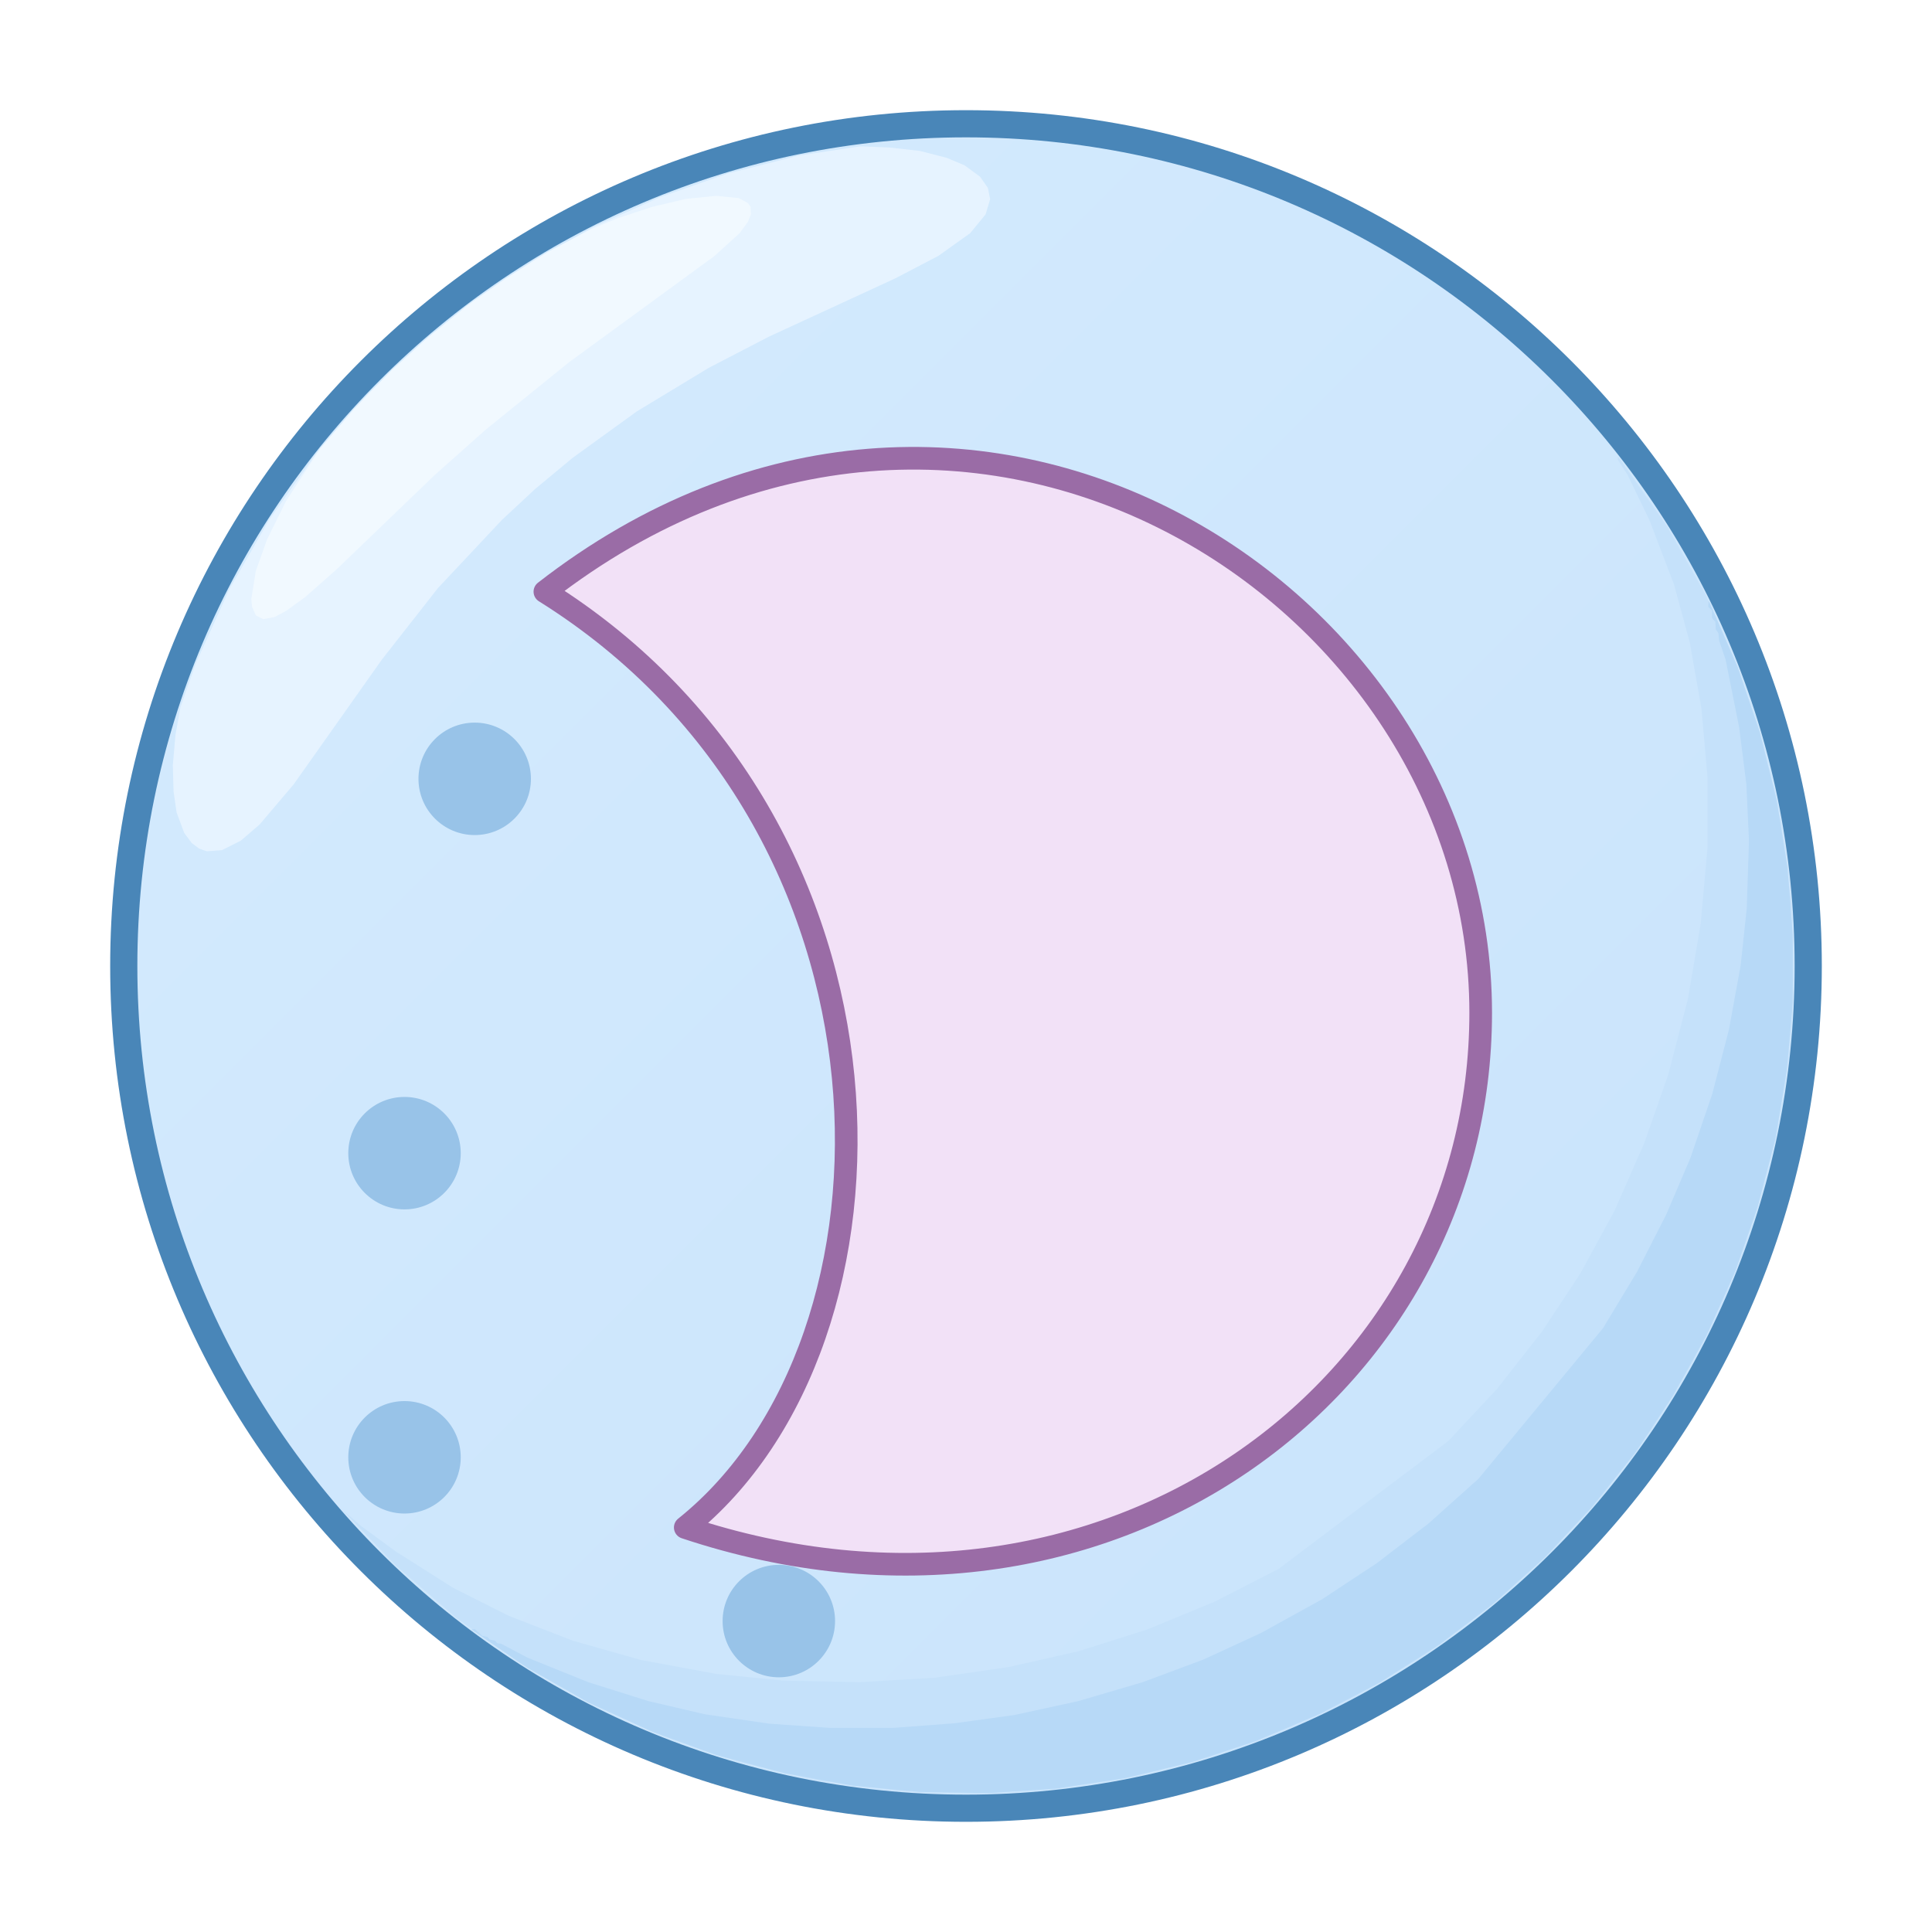
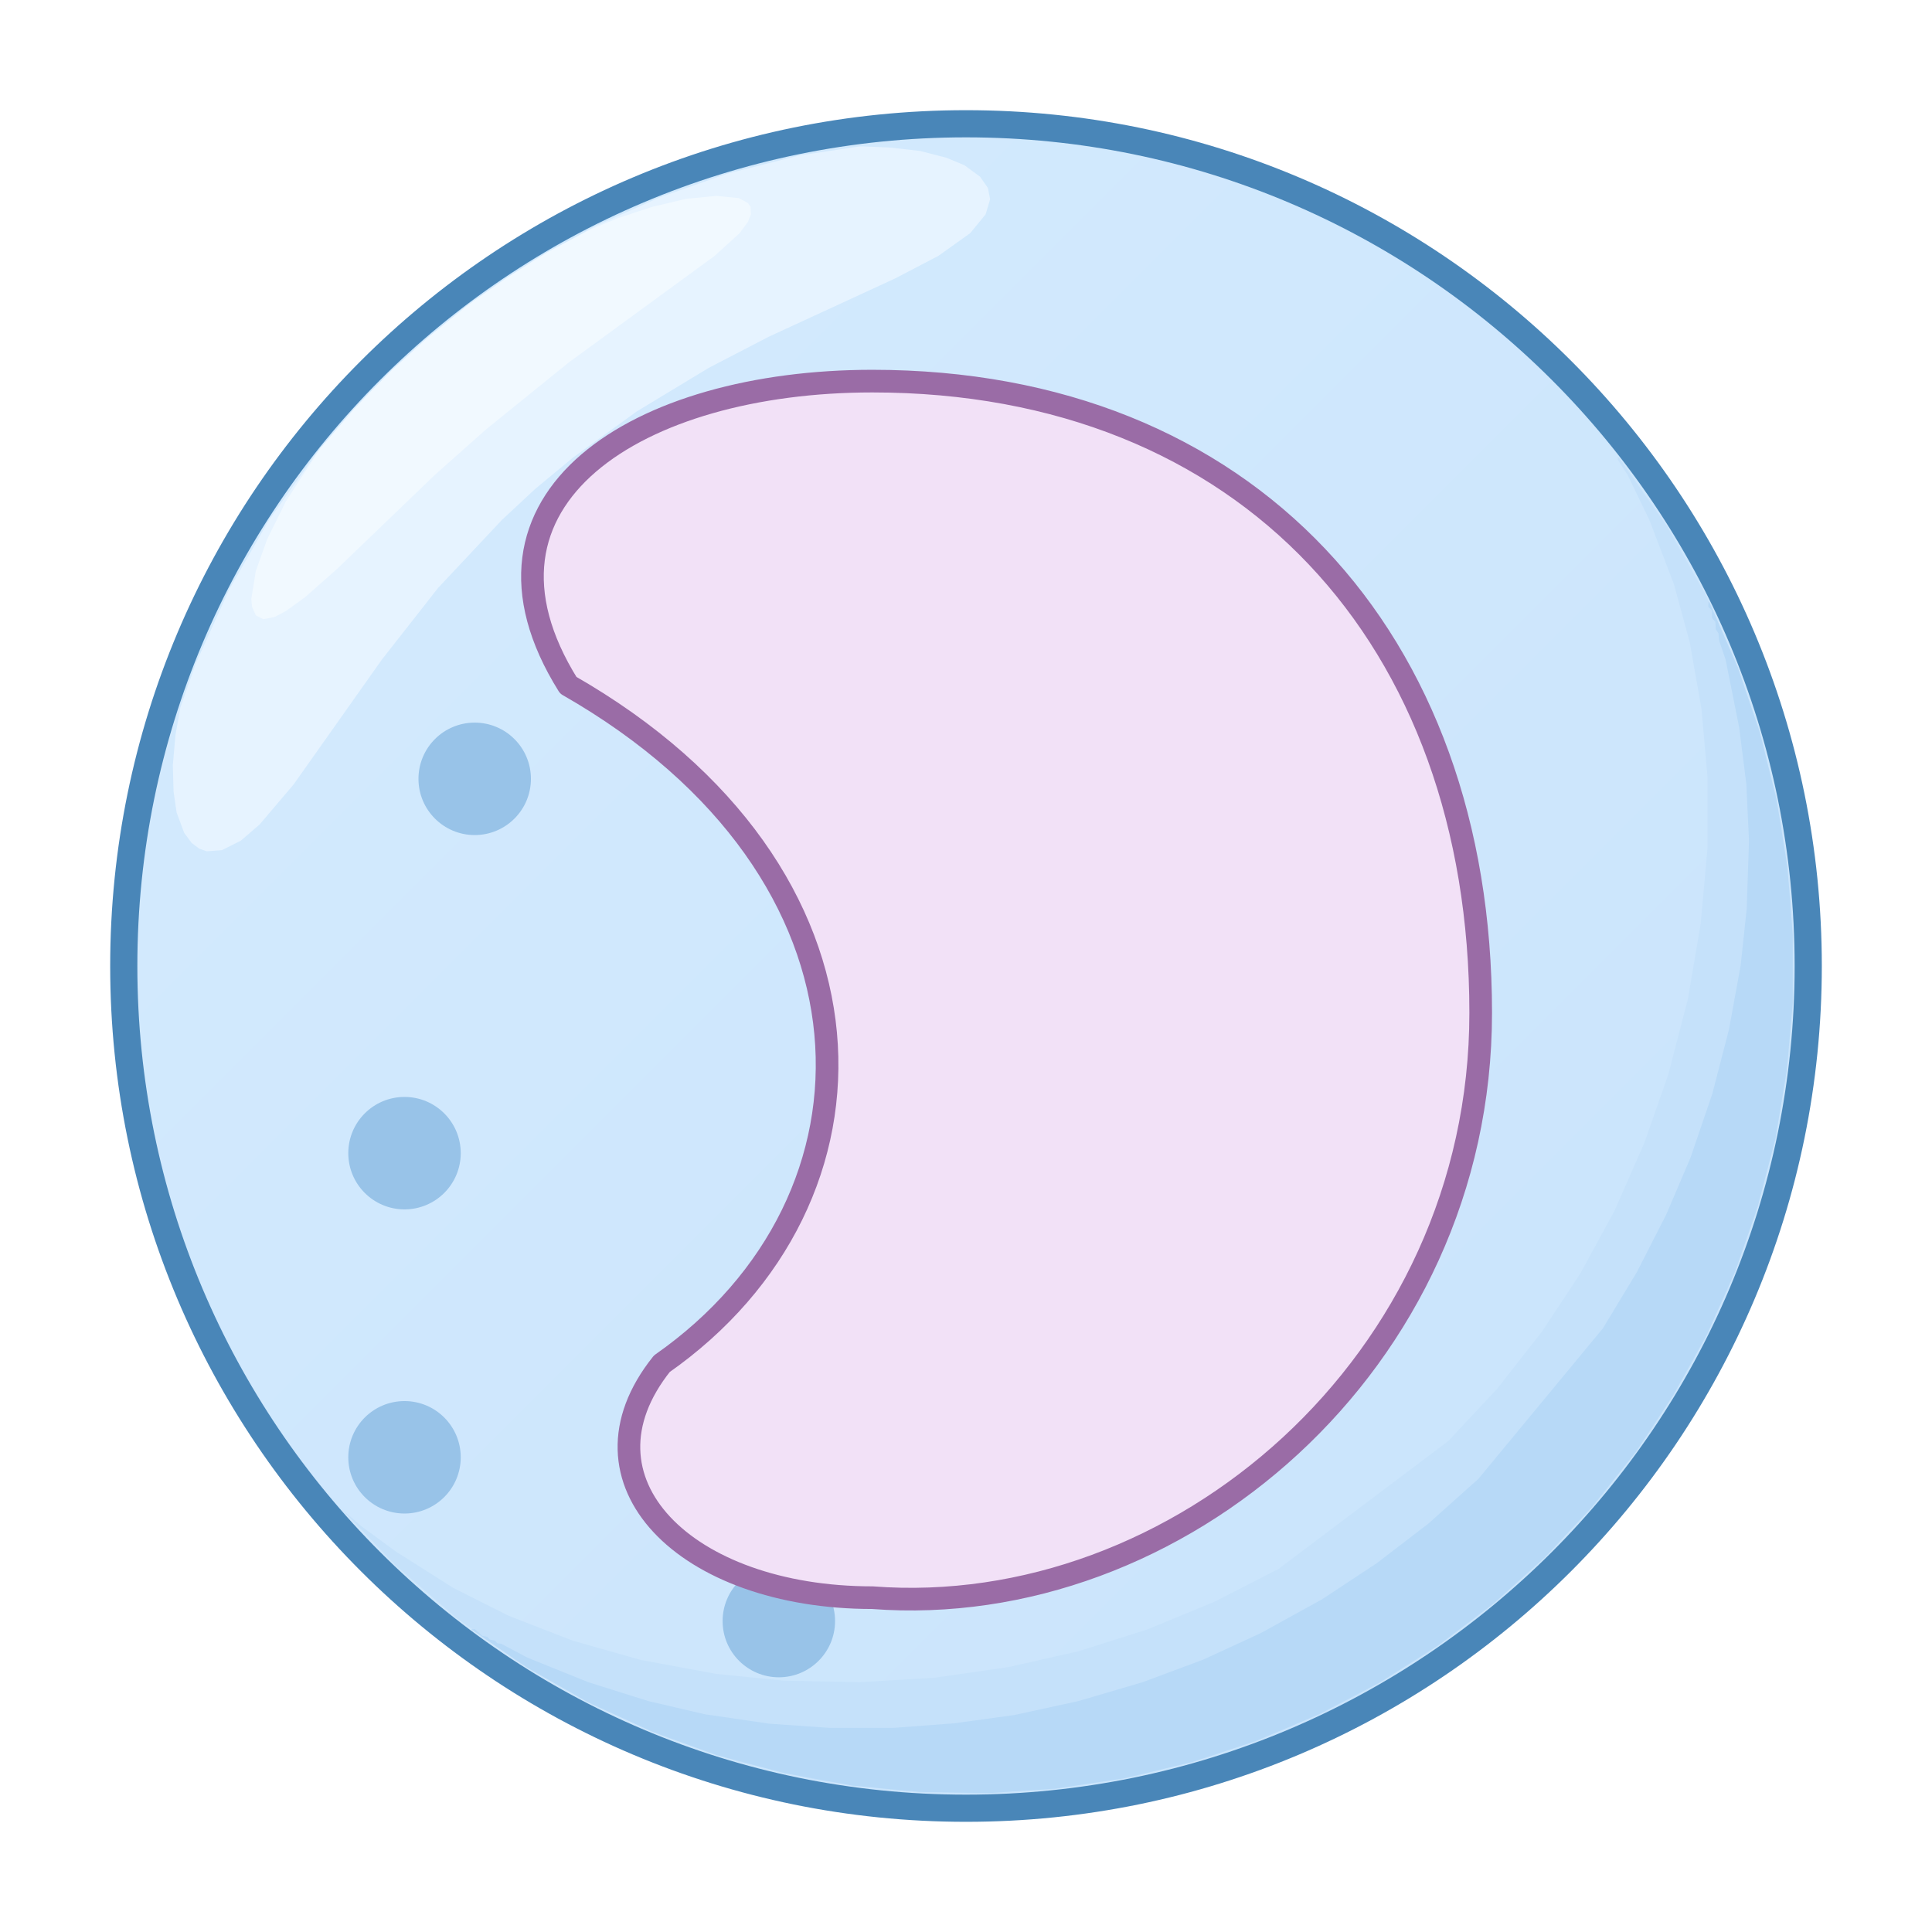
<svg xmlns="http://www.w3.org/2000/svg" viewBox="0 0 512 512" width="512" height="512">
  <defs>
    <linearGradient id="cell-gradient" x1="32.8" y1="32.8" x2="479.2" y2="479.2" gradientUnits="userSpaceOnUse">
      <stop offset="0" stop-color="#D5EBFE" />
      <stop offset="1" stop-color="#C8E3FB" />
    </linearGradient>
  </defs>
  <g id="cytoplasm">
    <circle cx="256" cy="256" r="223.2" fill="url(#cell-gradient)" stroke="#4986B8" stroke-width="7.2" stroke-linejoin="round" />
    <path d="M383.8,381.9 L369.8,394.5 L354.8,405.8 L338.8,415.8 L321.8,424.5 L304.1,431.8 L285.8,437.6 L267.2,441.8 L247.8,444.6 L227.8,445.8 L207.8,445.4 L189.8,443.6 L169.8,439.9 L151.8,434.8 L134.8,428.2 L120.1,420.8 L104.8,411.1 L95.8,404.5 L90.4,399.8 L104.8,414.8 L121,428.8 L137.9,440.8 L156.8,451.6 L175.8,460.1 L195.8,466.9 L216.8,471.8 L237.8,474.5 L258.8,475.3 L279.8,474 L300.8,470.7 L320.8,465.5 L340.8,458.2 L359.8,449.2 L377.8,438.4 L394.8,425.8 L410.8,411.3 L424.9,395.8 L437.7,378.8 L448.6,360.8 L457.8,341.8 L465.2,321.8 L470.5,301.8 L473.9,280.8 L475.3,259.8 L474.6,238.8 L471.9,217.8 L467.1,196.8 L460.5,176.8 L452.1,157.8 L441.8,139.5 L429.4,121.8 L428.8,121 L428.7,121.8 L431.3,125.8 L437.1,137.8 L443.6,154.8 L447.8,170.2 L450.9,187.8 L452.5,205.8 L452.5,224.8 L450.7,244.8 L447.3,264.8 L442.1,284.8 L435.8,302.8 L427.9,320.8 L418.8,337.5 L408.7,352.8 L396.8,368 L383.8,381.9 L369.8,394.5 L354.8,405.8 L338.8,415.8" fill="#C5E1FA" />
    <path d="M424.8,352 L414.8,366 L403.8,379.4 L391.8,391.9 L378.5,403.8 L364.8,414.3 L350.4,423.8 L334.1,432.8 L318.9,439.8 L302.8,445.8 L285.8,450.8 L268.8,454.5 L252.8,456.7 L236.8,457.9 L219.8,457.9 L203.9,456.8 L186.8,454.3 L171.8,450.8 L155.9,445.8 L139.8,439.3 L132.8,435.6 L131.8,435.5 L131.2,434.8 L129.8,434.5 L129.2,433.8 L127.8,433.5 L125.8,431.7 L124.9,431.8 L139.8,442 L155.8,451.1 L172.8,458.9 L189.8,465.1 L207.8,469.9 L225.8,473.2 L243.8,474.9 L261.8,475.2 L279.8,474 L297.8,471.3 L315.8,467 L332.8,461.4 L349.8,454.2 L365.8,445.8 L381.5,435.8 L396,424.8 L409.3,412.8 L421.8,399.5 L433.5,384.8 L443.4,369.8 L452.3,353.8 L459.9,336.8 L465.8,319.8 L470.5,301.8 L473.5,283.8 L475.1,265.8 L475.1,247.8 L473.7,229.8 L470.8,211.8 L466.3,193.8 L460.5,176.8 L453.1,159.8 L452.8,159.3 L452.7,160.8 L453.7,161.8 L453.7,163.8 L454.6,164.8 L454.7,166.8 L455.4,167.8 L455.6,169.8 L457.3,174.8 L460.9,192.8 L462.8,207.8 L463.5,222.8 L462.9,240.8 L461.3,255.8 L458.2,272.8 L453.8,289.8 L448,306.8 L441.6,321.8 L433.8,337.1 L424.8,352 L414.8,366 L403.8,379.4 L391.8,391.9" fill="#B7D9F7" />
    <path d="M60.8,156.1 L51.9,175.8 L47.8,187.5 L46.5,194.8 L45.8,202.8 L46,209.8 L46.8,215.3 L48.8,220.7 L50.8,223.4 L52.8,224.9 L54.8,225.6 L58.8,225.3 L63.8,222.8 L68.8,218.5 L77.8,207.9 L101.2,174.8 L116.1,155.8 L133,137.8 L141.8,129.6 L151.8,121.3 L168.8,109 L187.8,97.5 L203.8,89.2 L237.2,73.8 L248.7,67.8 L257.1,61.8 L261.2,56.8 L262.4,52.8 L261.8,49.8 L259.7,46.8 L255.6,43.8 L250.8,41.8 L243.8,40 L235.8,39.1 L228.8,38.8 L227.8,38.8 L211.8,41.2 L192.8,46 L174.8,52.3 L157.8,59.9 L141.8,68.8 L125.8,79.5 L111.8,90.8 L97.8,104.1 L83.8,120.2 L71.3,137.8 L60.8,156.1 L51.9,175.8 L47.8,187.5 L46.5,194.8" fill="#E6F3FF" />
    <path d="M103.8,98.1 L93.8,108.4 L84.9,118.8 L75.8,132.8 L70.8,142.9 L67.8,151.3 L66.6,158.8 L66.8,160.8 L67.8,163.1 L69.8,164.1 L72.8,163.5 L75.8,161.9 L80.8,158.3 L89.3,150.8 L115.3,125.8 L128.8,113.8 L150.8,96 L189.4,67.8 L196,61.8 L198.2,58.8 L199,56.8 L198.9,54.8 L198.2,53.8 L195.8,52.5 L189.8,51.9 L182.8,52.6 L181.8,52.7 L172.9,54.8 L163.8,57.8 L156.5,60.8 L145.1,66.8 L134,73.8 L123.8,81 L113.8,89.1 L103.8,98.1 L93.8,108.4 L84.9,118.8 L75.8,132.8" fill="#F1F9FF" />
  </g>
  <g id="granules">
    <circle cx="107.2" cy="305.6" r="14.9" fill="#98C3E8" />
    <circle cx="125.8" cy="206.4" r="14.9" fill="#98C3E8" />
    <circle cx="107.2" cy="386.2" r="14.9" fill="#98C3E8" />
    <circle cx="206.4" cy="429.6" r="14.9" fill="#98C3E8" />
  </g>
  <g id="nucleus">
-     <path d="M144.4,156.8C256,70 392.4,156.8 392.4,268.4C392.4,367.6 293.2,442 181.6,404.8C243.6,355.2 243.6,218.8 144.4,156.8Z" fill="#F2E1F7" stroke="#9A6CA6" stroke-width="6" stroke-linejoin="round" />
+     <path d="M150.6,181.6C119.6,132 169.2,101 231.2,101C330.4,101 392.4,169.2 392.4,268.4C392.4,361.4 311.8,429.6 231.2,423.4C181.6,423.4 150.6,392.4 175.4,361.4C237.4,318 237.4,231.2 150.6,181.6Z" fill="#F2E1F7" stroke="#9A6CA6" stroke-width="6" stroke-linejoin="round" />
  </g>
</svg>
